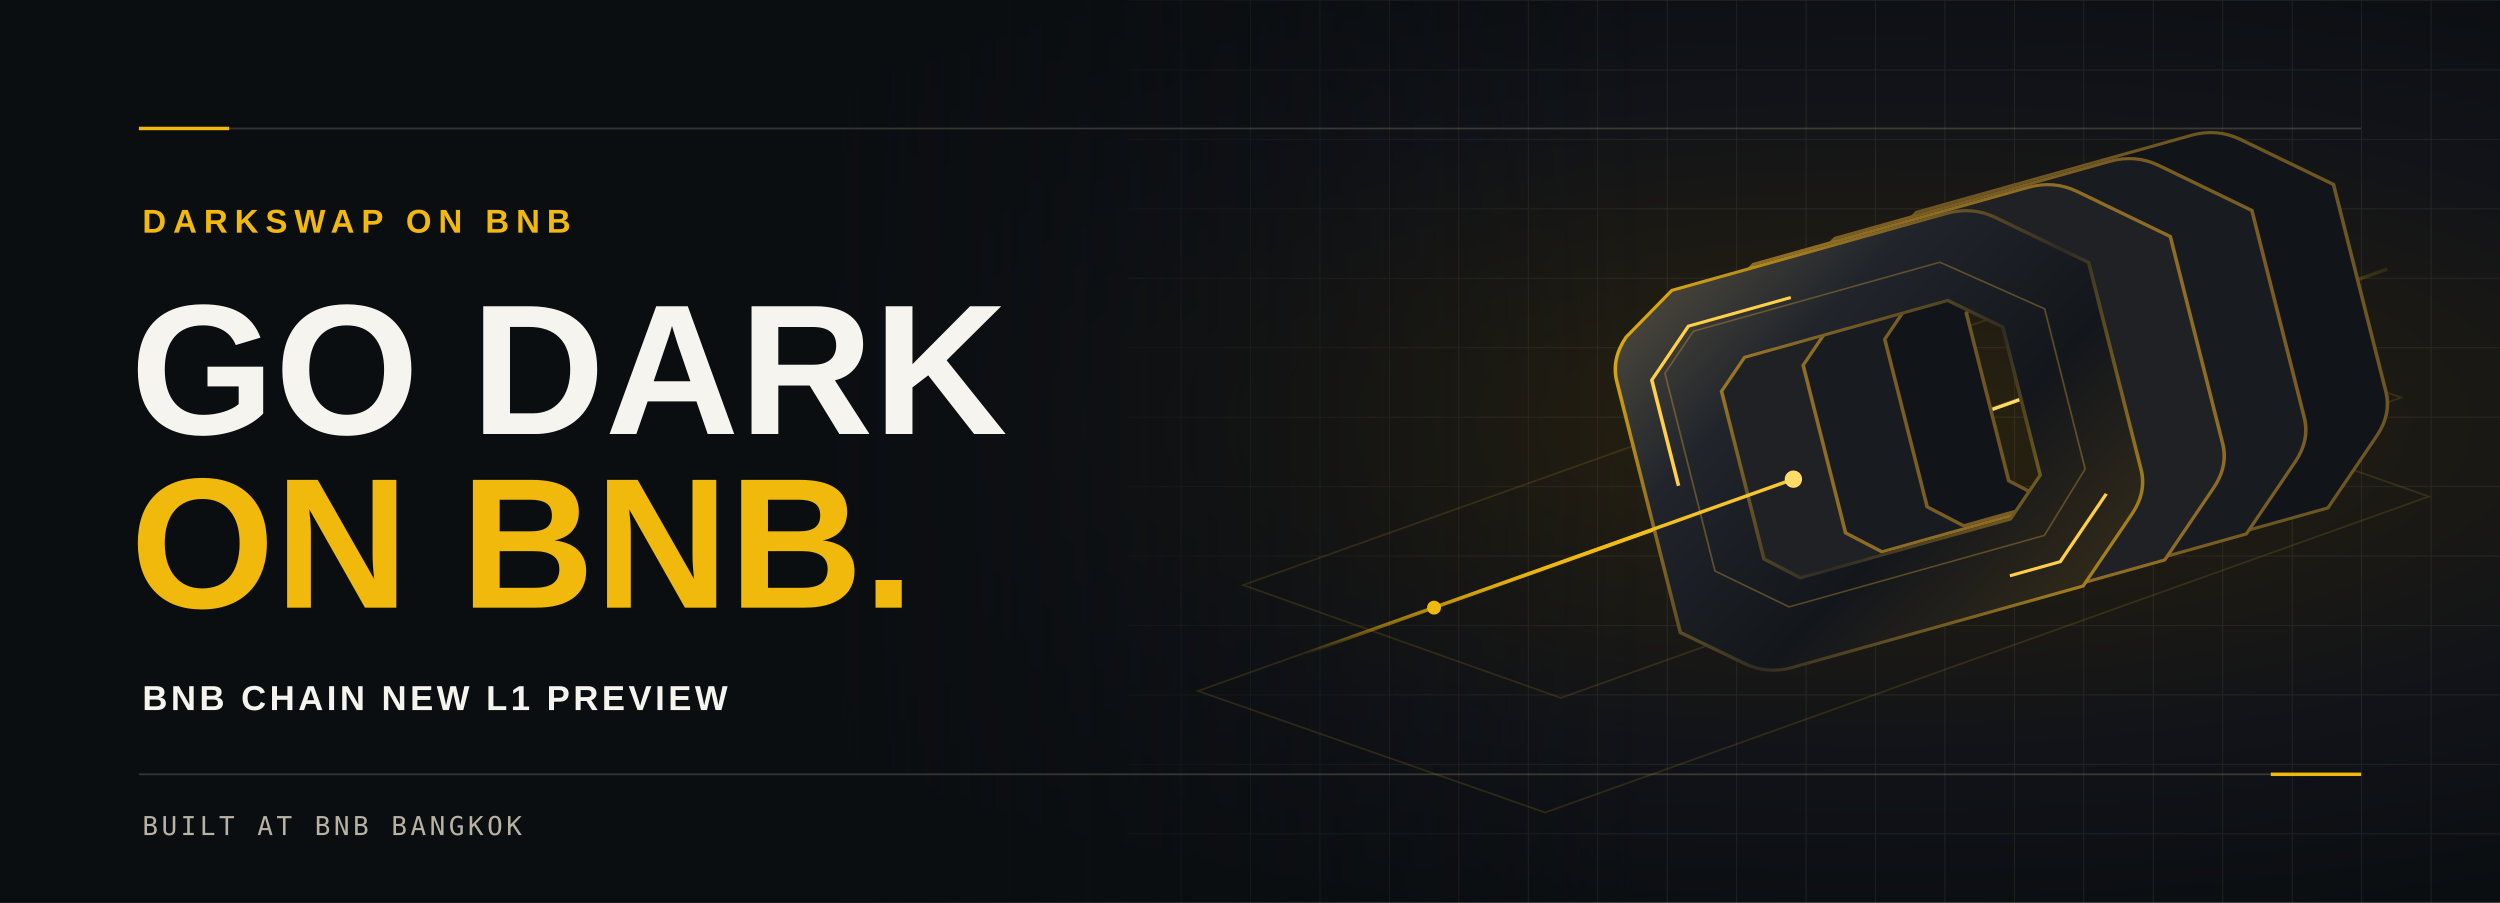
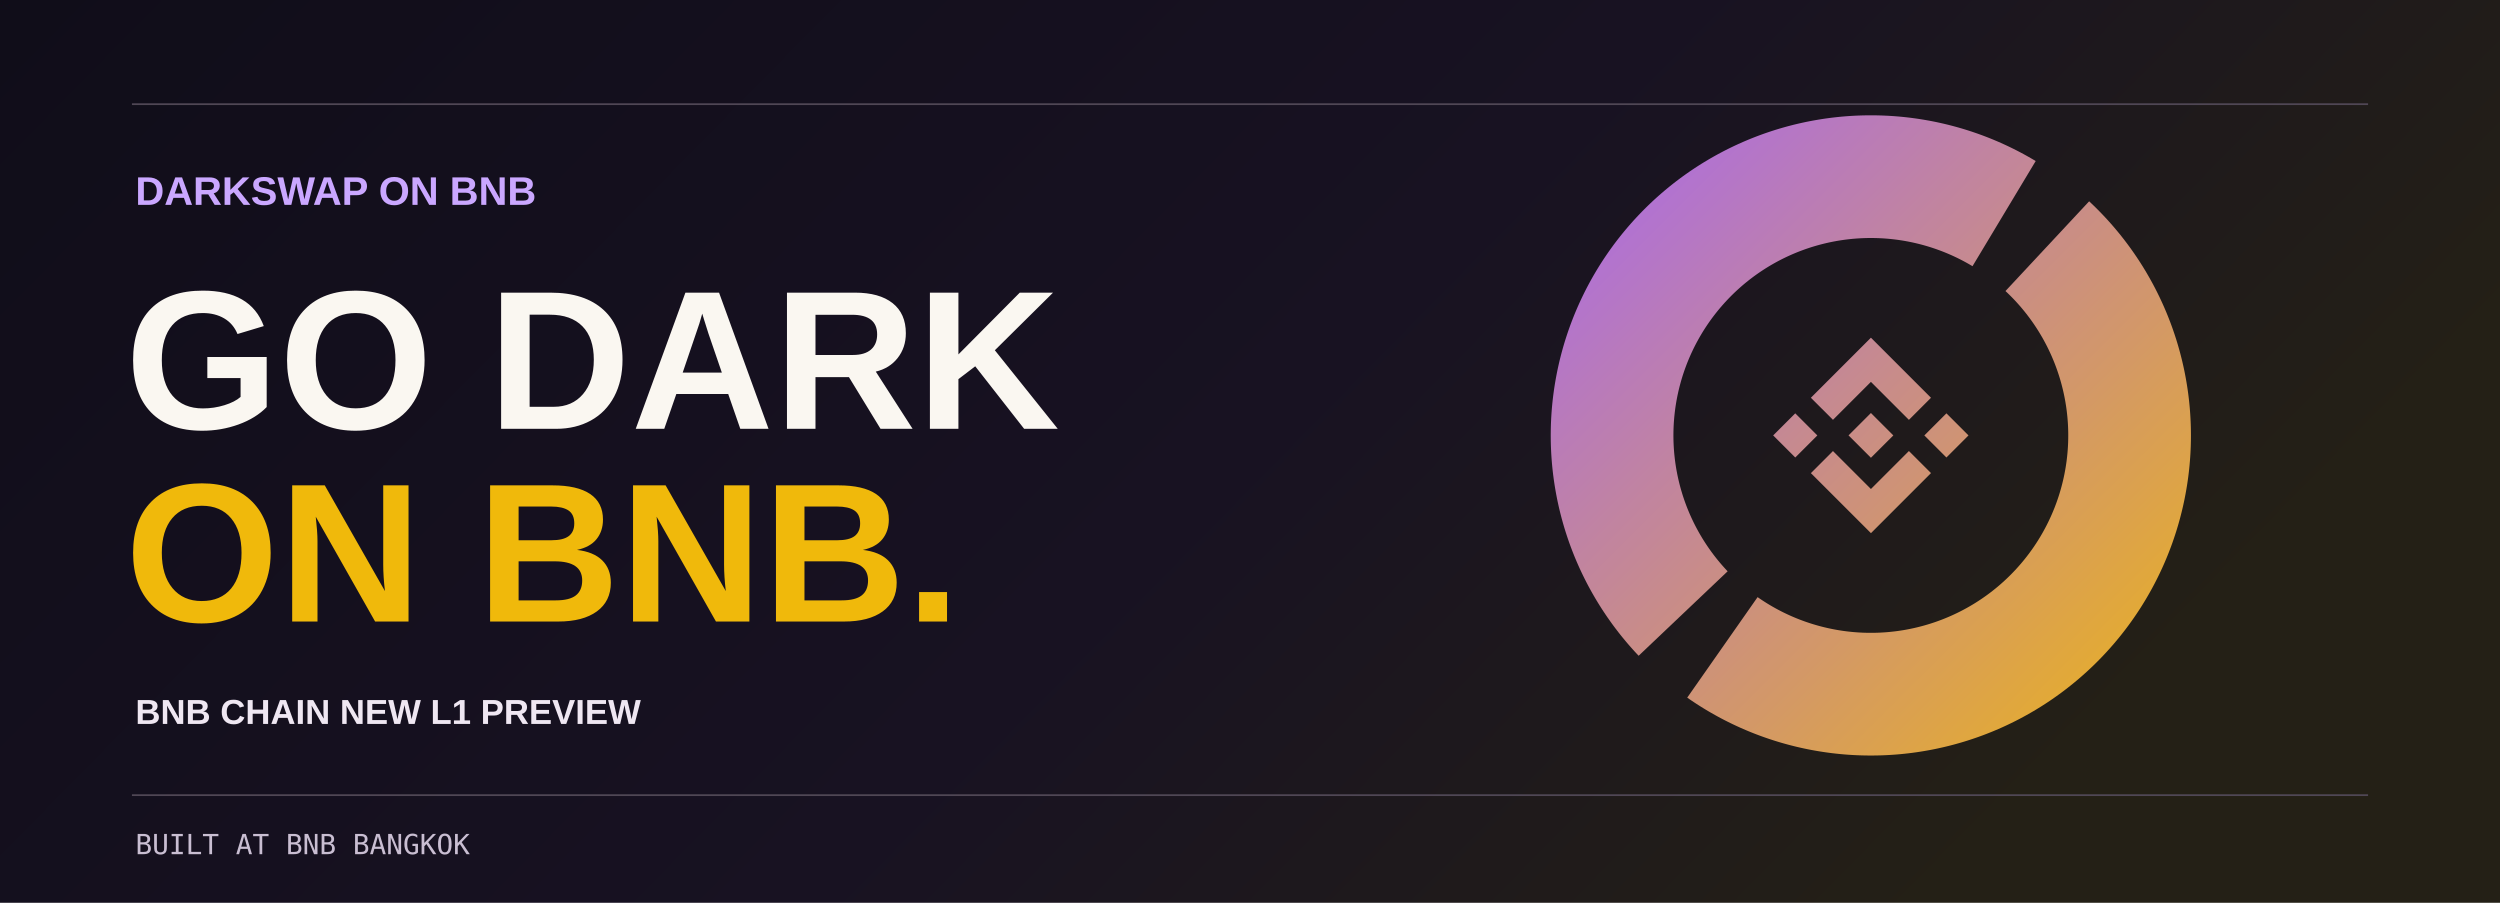
- <svg xmlns="http://www.w3.org/2000/svg" width="1440" height="520" viewBox="0 0 1440 520" role="img" aria-labelledby="title desc">
+ <svg xmlns="http://www.w3.org/2000/svg" width="1440" height="520" viewBox="0 0 1440 520">
  <defs>
-     <radialGradient id="glow" cx=".75" cy=".47" r=".57">
-       <stop stop-color="#29220e" />
-       <stop offset=".65" stop-color="#111318" />
-       <stop offset="1" stop-color="#0b0e11" />
-     </radialGradient>
-     <linearGradient id="fade" x2="1" y2="0" gradientUnits="objectBoundingBox">
-       <stop stop-color="#0b0e11" />
-       <stop offset=".33" stop-color="#0b0e11" />
-       <stop offset=".66" stop-color="#0b0e11" stop-opacity="0" />
+     <linearGradient id="bg" x2="1" y2=".35">
+       <stop stop-color="#100d19" />
+       <stop offset=".6" stop-color="#181222" />
+       <stop offset="1" stop-color="#242016" />
    </linearGradient>
-     <linearGradient id="metal" x1=".1" y1="0" x2=".85" y2="1">
-       <stop stop-color="#48453b" />
-       <stop offset=".27" stop-color="#21252b" />
-       <stop offset=".66" stop-color="#13161b" />
-       <stop offset="1" stop-color="#30291a" />
-     </linearGradient>
-     <linearGradient id="edge" x1="0" y1="0" x2="1" y2="1">
-       <stop stop-color="#f0b90b" />
-       <stop offset=".26" stop-color="#8f7025" />
-       <stop offset=".56" stop-color="#302c23" />
-       <stop offset="1" stop-color="#bf931c" />
-     </linearGradient>
-     <linearGradient id="signal" gradientUnits="userSpaceOnUse" x1="751" x2="1374" y1="376" y2="157">
-       <stop stop-color="#f0b90b" stop-opacity="0" />
-       <stop offset=".26" stop-color="#f0b90b" />
-       <stop offset=".67" stop-color="#ffdc68" />
-       <stop offset="1" stop-color="#f0b90b" stop-opacity=".12" />
-     </linearGradient>
-     <pattern id="grid" width="40" height="40" patternUnits="userSpaceOnUse">
-       <path d="M40 0H0V40" fill="none" stroke="#b6ac8a" stroke-opacity=".12" />
-     </pattern>
-     <path id="shell" fill-rule="evenodd" d="M42 0H200Q215 0 226 11L270 55V192Q270 207 259 218L223 254H55Q41 254 30 243L0 213V47Q0 32 11 21ZM72 54 55 71V182L72 200H193L215 178V80L189 54Z" />
  </defs>
-   <path fill="url(#glow)" d="M0 0h1440v520H0z" />
-   <path fill="url(#grid)" d="M650 0h790v520H650z" />
-   <path fill="url(#fade)" d="M0 0h1440v520H0z" />
-   <path d="M716 337 1201 164l182 65-484 173zM690 398l510-182 199 70-509 182z" stroke="#a98224" stroke-opacity=".21" fill="none" />
-   <path d="M750 377 1375 155" stroke="url(#signal)" stroke-width="2" fill="none" />
-   <g transform="translate(1062 134) matrix(1 -.28 .22 .87 0 0)">
-     <use href="#shell" fill="#111419" stroke="#6d5622" stroke-width="2" />
+   <rect width="1440" height="520" fill="url(#bg)" />
+   <g transform="translate(0 0)">
+     <path d="M76 60H1364M76 458H1364" stroke="#504755" />
+     <g font-family="Arial,sans-serif" font-weight="bold">
+       <text x="78" y="118" font-size="23" fill="#caa7ff">DARKSWAP ON BNB</text>
+       <text x="72" y="247" font-size="114" fill="#faf7f1">GO DARK</text>
+       <text x="72" y="358" font-size="114" fill="#f0b90b">ON BNB.</text>
+       <text x="78" y="417" font-size="20" fill="#efe7f2">BNB CHAIN NEW L1 PREVIEW</text>
+     </g>
+     <svg x="858" y="46" width="440" height="410" viewBox="0 0 1024 1024" role="img" aria-label="DarkSwap on BNB">
+       <defs>
+         <linearGradient id="darkswap-bnb" x1="0" y1="0" x2="1024" y2="1024" gradientUnits="userSpaceOnUse">
+           <stop offset="0" stop-color="#A463FC" />
+           <stop offset="1" stop-color="#F0B90B" />
+         </linearGradient>
+       </defs>
+       <g fill="url(#darkswap-bnb)">
+         <path d="M 825.06 174.71 L 827.99 177.47 L 830.89 180.24 L 833.77 183.05 L 836.62 185.88 L 839.45 188.73 L 842.26 191.61 L 845.03 194.51 L 847.79 197.44 L 850.52 200.39 L 853.22 203.37 L 855.89 206.36 L 858.54 209.38 L 861.17 212.43 L 863.76 215.50 L 866.33 218.59 L 868.88 221.70 L 871.39 224.83 L 873.88 227.99 L 876.34 231.17 L 878.77 234.36 L 881.18 237.58 L 883.55 240.82 L 885.90 244.09 L 888.22 247.37 L 890.51 250.67 L 892.77 253.99 L 895.00 257.33 L 897.21 260.69 L 899.38 264.07 L 901.53 267.47 L 903.64 270.89 L 905.73 274.32 L 907.78 277.78 L 909.80 281.25 L 911.80 284.74 L 913.76 288.25 L 915.70 291.77 L 917.60 295.31 L 919.47 298.86 L 921.31 302.44 L 923.12 306.03 L 924.89 309.63 L 926.64 313.25 L 928.35 316.88 L 930.04 320.53 L 931.69 324.20 L 933.31 327.88 L 934.89 331.57 L 936.45 335.27 L 937.97 338.99 L 939.46 342.73 L 940.91 346.47 L 942.34 350.23 L 943.73 354.00 L 945.09 357.78 L 946.41 361.58 L 947.70 365.38 L 948.96 369.20 L 950.19 373.02 L 951.38 376.86 L 952.54 380.71 L 953.66 384.57 L 954.75 388.44 L 955.81 392.31 L 956.83 396.20 L 957.82 400.09 L 958.78 404.00 L 959.70 407.91 L 960.58 411.83 L 961.44 415.76 L 962.26 419.69 L 963.04 423.63 L 963.79 427.58 L 964.50 431.54 L 965.18 435.50 L 965.83 439.46 L 966.44 443.43 L 967.02 447.41 L 967.56 451.39 L 968.07 455.38 L 968.54 459.37 L 968.98 463.36 L 969.38 467.36 L 969.75 471.36 L 970.08 475.37 L 970.38 479.38 L 970.64 483.39 L 970.87 487.40 L 971.06 491.41 L 971.22 495.43 L 971.34 499.45 L 971.43 503.46 L 971.48 507.48 L 971.50 511.50 L 971.48 515.52 L 971.43 519.54 L 971.34 523.55 L 971.22 527.57 L 971.06 531.59 L 970.87 535.60 L 970.64 539.61 L 970.38 543.62 L 970.08 547.63 L 969.75 551.64 L 969.38 555.64 L 968.98 559.64 L 968.54 563.63 L 968.07 567.62 L 967.56 571.61 L 967.02 575.59 L 966.44 579.57 L 965.83 583.54 L 965.18 587.50 L 964.50 591.46 L 963.79 595.42 L 963.04 599.37 L 962.26 603.31 L 961.44 607.24 L 960.58 611.17 L 959.70 615.09 L 958.78 619.00 L 957.82 622.91 L 956.83 626.80 L 955.81 630.69 L 954.75 634.56 L 953.66 638.43 L 952.54 642.29 L 951.38 646.14 L 950.19 649.98 L 948.96 653.80 L 947.70 657.62 L 946.41 661.42 L 945.09 665.22 L 943.73 669.00 L 942.34 672.77 L 940.91 676.53 L 939.46 680.27 L 937.97 684.01 L 936.45 687.73 L 934.89 691.43 L 933.31 695.12 L 931.69 698.80 L 930.04 702.47 L 928.35 706.12 L 926.64 709.75 L 924.89 713.37 L 923.12 716.97 L 921.31 720.56 L 919.47 724.14 L 917.60 727.69 L 915.70 731.23 L 913.76 734.75 L 911.80 738.26 L 909.80 741.75 L 907.78 745.22 L 905.73 748.68 L 903.64 752.11 L 901.53 755.53 L 899.38 758.93 L 897.21 762.31 L 895.00 765.67 L 892.77 769.01 L 890.51 772.33 L 888.22 775.63 L 885.90 778.91 L 883.55 782.18 L 881.18 785.42 L 878.77 788.64 L 876.34 791.83 L 873.88 795.01 L 871.39 798.17 L 868.88 801.30 L 866.33 804.41 L 863.76 807.50 L 861.17 810.57 L 858.54 813.62 L 855.89 816.64 L 853.22 819.63 L 850.52 822.61 L 847.79 825.56 L 845.03 828.49 L 842.26 831.39 L 839.45 834.27 L 836.62 837.12 L 833.77 839.95 L 830.89 842.76 L 827.99 845.53 L 825.06 848.29 L 822.11 851.02 L 819.13 853.72 L 816.14 856.39 L 813.12 859.04 L 810.07 861.67 L 807.00 864.26 L 803.91 866.83 L 800.80 869.38 L 797.67 871.89 L 794.51 874.38 L 791.33 876.84 L 788.14 879.27 L 784.92 881.68 L 781.68 884.05 L 778.41 886.40 L 775.13 888.72 L 771.83 891.01 L 768.51 893.27 L 765.17 895.50 L 761.81 897.71 L 758.43 899.88 L 755.03 902.03 L 751.61 904.14 L 748.18 906.23 L 744.72 908.28 L 741.25 910.30 L 737.76 912.30 L 734.25 914.26 L 730.73 916.20 L 727.19 918.10 L 723.64 919.97 L 720.06 921.81 L 716.47 923.62 L 712.87 925.39 L 709.25 927.14 L 705.62 928.85 L 701.97 930.54 L 698.30 932.19 L 694.62 933.81 L 690.93 935.39 L 687.23 936.95 L 683.51 938.47 L 679.77 939.96 L 676.03 941.41 L 672.27 942.84 L 668.50 944.23 L 664.72 945.59 L 660.92 946.91 L 657.12 948.20 L 653.30 949.46 L 649.48 950.69 L 645.64 951.88 L 641.79 953.04 L 637.93 954.16 L 634.06 955.25 L 630.19 956.31 L 626.30 957.33 L 622.41 958.32 L 618.50 959.28 L 614.59 960.20 L 610.67 961.08 L 606.74 961.94 L 602.81 962.76 L 598.87 963.54 L 594.92 964.29 L 590.96 965.00 L 587.00 965.68 L 583.04 966.33 L 579.07 966.94 L 575.09 967.52 L 571.11 968.06 L 567.12 968.57 L 563.13 969.04 L 559.14 969.48 L 555.14 969.88 L 551.14 970.25 L 547.13 970.58 L 543.12 970.88 L 539.11 971.14 L 535.10 971.37 L 531.09 971.56 L 527.07 971.72 L 523.05 971.84 L 519.04 971.93 L 515.02 971.98 L 511.00 972.00 L 506.98 971.98 L 502.96 971.93 L 498.95 971.84 L 494.93 971.72 L 490.91 971.56 L 486.90 971.37 L 482.89 971.14 L 478.88 970.88 L 474.87 970.58 L 470.86 970.25 L 466.86 969.88 L 462.86 969.48 L 458.87 969.04 L 454.88 968.57 L 450.89 968.06 L 446.91 967.52 L 442.93 966.94 L 438.96 966.33 L 435.00 965.68 L 431.04 965.00 L 427.08 964.29 L 423.13 963.54 L 419.19 962.76 L 415.26 961.94 L 411.33 961.08 L 407.41 960.20 L 403.50 959.28 L 399.59 958.32 L 395.70 957.33 L 391.81 956.31 L 387.94 955.25 L 384.07 954.16 L 380.21 953.04 L 376.36 951.88 L 372.52 950.69 L 368.70 949.46 L 364.88 948.20 L 361.08 946.91 L 357.28 945.59 L 353.50 944.23 L 349.73 942.84 L 345.97 941.41 L 342.23 939.96 L 338.49 938.47 L 334.77 936.95 L 331.07 935.39 L 327.38 933.81 L 323.70 932.19 L 320.03 930.54 L 316.38 928.85 L 312.75 927.14 L 309.13 925.39 L 305.53 923.62 L 301.94 921.81 L 298.36 919.97 L 294.81 918.10 L 291.27 916.20 L 287.75 914.26 L 284.24 912.30 L 280.75 910.30 L 277.28 908.28 L 273.82 906.23 L 270.39 904.14 L 266.97 902.03 L 263.57 899.88 L 260.19 897.71 L 256.83 895.50 L 253.49 893.27 L 250.17 891.01 L 246.87 888.72 L 348.10 744.14 L 350.14 745.55 L 352.19 746.95 L 354.25 748.32 L 356.32 749.68 L 358.41 751.02 L 360.50 752.35 L 362.61 753.65 L 364.73 754.94 L 366.86 756.20 L 369.00 757.45 L 371.15 758.68 L 373.31 759.89 L 375.49 761.08 L 377.67 762.26 L 379.86 763.41 L 382.07 764.55 L 384.28 765.66 L 386.50 766.76 L 388.73 767.83 L 390.98 768.89 L 393.23 769.93 L 395.49 770.95 L 397.76 771.95 L 400.03 772.92 L 402.32 773.88 L 404.61 774.82 L 406.91 775.74 L 409.22 776.64 L 411.54 777.51 L 413.87 778.37 L 416.20 779.21 L 418.54 780.03 L 420.89 780.82 L 423.24 781.60 L 425.60 782.36 L 427.97 783.09 L 430.34 783.80 L 432.72 784.50 L 435.10 785.17 L 437.50 785.82 L 439.89 786.45 L 442.29 787.06 L 444.70 787.65 L 447.11 788.22 L 449.53 788.77 L 451.95 789.29 L 454.38 789.80 L 456.81 790.28 L 459.25 790.74 L 461.68 791.19 L 464.13 791.61 L 466.57 792.00 L 469.02 792.38 L 471.47 792.74 L 473.93 793.07 L 476.39 793.38 L 478.85 793.67 L 481.31 793.94 L 483.78 794.19 L 486.25 794.42 L 488.72 794.62 L 491.19 794.81 L 493.66 794.97 L 496.14 795.11 L 498.61 795.23 L 501.09 795.33 L 503.57 795.40 L 506.04 795.46 L 508.52 795.49 L 511.00 795.50 L 513.48 795.49 L 515.96 795.46 L 518.43 795.40 L 520.91 795.33 L 523.39 795.23 L 525.86 795.11 L 528.34 794.97 L 530.81 794.81 L 533.28 794.62 L 535.75 794.42 L 538.22 794.19 L 540.69 793.94 L 543.15 793.67 L 545.61 793.38 L 548.07 793.07 L 550.53 792.74 L 552.98 792.38 L 555.43 792.00 L 557.87 791.61 L 560.32 791.19 L 562.75 790.74 L 565.19 790.28 L 567.62 789.80 L 570.05 789.29 L 572.47 788.77 L 574.89 788.22 L 577.30 787.65 L 579.71 787.06 L 582.11 786.45 L 584.50 785.82 L 586.90 785.17 L 589.28 784.50 L 591.66 783.80 L 594.03 783.09 L 596.40 782.36 L 598.76 781.60 L 601.11 780.82 L 603.46 780.03 L 605.80 779.21 L 608.13 778.37 L 610.46 777.51 L 612.78 776.64 L 615.09 775.74 L 617.39 774.82 L 619.68 773.88 L 621.97 772.92 L 624.24 771.95 L 626.51 770.95 L 628.77 769.93 L 631.02 768.89 L 633.27 767.83 L 635.50 766.76 L 637.72 765.66 L 639.93 764.55 L 642.14 763.41 L 644.33 762.26 L 646.51 761.08 L 648.69 759.89 L 650.85 758.68 L 653.00 757.45 L 655.14 756.20 L 657.27 754.94 L 659.39 753.65 L 661.50 752.35 L 663.59 751.02 L 665.68 749.68 L 667.75 748.32 L 669.81 746.95 L 671.86 745.55 L 673.90 744.14 L 675.92 742.71 L 677.93 741.26 L 679.93 739.80 L 681.92 738.31 L 683.89 736.81 L 685.85 735.30 L 687.79 733.76 L 689.73 732.21 L 691.65 730.64 L 693.55 729.06 L 695.44 727.46 L 697.32 725.84 L 699.18 724.20 L 701.03 722.55 L 702.87 720.89 L 704.69 719.20 L 706.49 717.51 L 708.28 715.79 L 710.06 714.06 L 711.82 712.32 L 713.56 710.56 L 715.29 708.78 L 717.01 706.99 L 718.70 705.19 L 720.39 703.37 L 722.05 701.53 L 723.70 699.68 L 725.34 697.82 L 726.96 695.94 L 728.56 694.05 L 730.14 692.15 L 731.71 690.23 L 733.26 688.29 L 734.80 686.35 L 736.31 684.39 L 737.81 682.42 L 739.30 680.43 L 740.76 678.43 L 742.21 676.42 L 743.64 674.40 L 745.05 672.36 L 746.45 670.31 L 747.82 668.25 L 749.18 666.18 L 750.52 664.09 L 751.85 662.00 L 753.15 659.89 L 754.44 657.77 L 755.70 655.64 L 756.95 653.50 L 758.18 651.35 L 759.39 649.19 L 760.58 647.01 L 761.76 644.83 L 762.91 642.64 L 764.05 640.43 L 765.16 638.22 L 766.26 636.00 L 767.33 633.77 L 768.39 631.52 L 769.43 629.27 L 770.45 627.01 L 771.45 624.74 L 772.42 622.47 L 773.38 620.18 L 774.32 617.89 L 775.24 615.59 L 776.14 613.28 L 777.01 610.96 L 777.87 608.63 L 778.71 606.30 L 779.53 603.96 L 780.32 601.61 L 781.10 599.26 L 781.86 596.90 L 782.59 594.53 L 783.30 592.16 L 784.00 589.78 L 784.67 587.40 L 785.32 585.00 L 785.95 582.61 L 786.56 580.21 L 787.15 577.80 L 787.72 575.39 L 788.27 572.97 L 788.79 570.55 L 789.30 568.12 L 789.78 565.69 L 790.24 563.25 L 790.69 560.82 L 791.11 558.37 L 791.50 555.93 L 791.88 553.48 L 792.24 551.03 L 792.57 548.57 L 792.88 546.11 L 793.17 543.65 L 793.44 541.19 L 793.69 538.72 L 793.92 536.25 L 794.12 533.78 L 794.31 531.31 L 794.47 528.84 L 794.61 526.36 L 794.73 523.89 L 794.83 521.41 L 794.90 518.93 L 794.96 516.46 L 794.99 513.98 L 795.00 511.50 L 794.99 509.02 L 794.96 506.54 L 794.90 504.07 L 794.83 501.59 L 794.73 499.11 L 794.61 496.64 L 794.47 494.16 L 794.31 491.69 L 794.12 489.22 L 793.92 486.75 L 793.69 484.28 L 793.44 481.81 L 793.17 479.35 L 792.88 476.89 L 792.57 474.43 L 792.24 471.97 L 791.88 469.52 L 791.50 467.07 L 791.11 464.63 L 790.69 462.18 L 790.24 459.75 L 789.78 457.31 L 789.30 454.88 L 788.79 452.45 L 788.27 450.03 L 787.72 447.61 L 787.15 445.20 L 786.56 442.79 L 785.95 440.39 L 785.32 438.00 L 784.67 435.60 L 784.00 433.22 L 783.30 430.84 L 782.59 428.47 L 781.86 426.10 L 781.10 423.74 L 780.32 421.39 L 779.53 419.04 L 778.71 416.70 L 777.87 414.37 L 777.01 412.04 L 776.14 409.72 L 775.24 407.41 L 774.32 405.11 L 773.38 402.82 L 772.42 400.53 L 771.45 398.26 L 770.45 395.99 L 769.43 393.73 L 768.39 391.48 L 767.33 389.23 L 766.26 387.00 L 765.16 384.78 L 764.05 382.57 L 762.91 380.36 L 761.76 378.17 L 760.58 375.99 L 759.39 373.81 L 758.18 371.65 L 756.95 369.50 L 755.70 367.36 L 754.44 365.23 L 753.15 363.11 L 751.85 361.00 L 750.52 358.91 L 749.18 356.82 L 747.82 354.75 L 746.45 352.69 L 745.05 350.64 L 743.64 348.60 L 742.21 346.58 L 740.76 344.57 L 739.30 342.57 L 737.81 340.58 L 736.31 338.61 L 734.80 336.65 L 733.26 334.71 L 731.71 332.77 L 730.14 330.85 L 728.56 328.95 L 726.96 327.06 L 725.34 325.18 L 723.70 323.32 L 722.05 321.47 L 720.39 319.63 L 718.70 317.81 L 717.01 316.01 L 715.29 314.22 L 713.56 312.44 L 711.82 310.68 L 710.06 308.94 L 708.28 307.21 L 706.49 305.49 L 704.69 303.80 Z" />
+         <path d="M 176.97 828.49 L 174.21 825.56 L 171.48 822.61 L 168.78 819.63 L 166.11 816.64 L 163.46 813.62 L 160.83 810.57 L 158.24 807.50 L 155.67 804.41 L 153.12 801.30 L 150.61 798.17 L 148.12 795.01 L 145.66 791.83 L 143.23 788.64 L 140.82 785.42 L 138.45 782.18 L 136.10 778.91 L 133.78 775.63 L 131.49 772.33 L 129.23 769.01 L 127.00 765.67 L 124.79 762.31 L 122.62 758.93 L 120.47 755.53 L 118.36 752.11 L 116.27 748.68 L 114.22 745.22 L 112.20 741.75 L 110.20 738.26 L 108.24 734.75 L 106.30 731.23 L 104.40 727.69 L 102.53 724.14 L 100.69 720.56 L 98.88 716.97 L 97.11 713.37 L 95.36 709.75 L 93.65 706.12 L 91.96 702.47 L 90.31 698.80 L 88.69 695.12 L 87.11 691.43 L 85.55 687.73 L 84.03 684.01 L 82.54 680.27 L 81.09 676.53 L 79.66 672.77 L 78.27 669.00 L 76.91 665.22 L 75.59 661.42 L 74.30 657.62 L 73.04 653.80 L 71.81 649.98 L 70.62 646.14 L 69.46 642.29 L 68.34 638.43 L 67.25 634.56 L 66.19 630.69 L 65.17 626.80 L 64.18 622.91 L 63.22 619.00 L 62.30 615.09 L 61.42 611.17 L 60.56 607.24 L 59.74 603.31 L 58.96 599.37 L 58.21 595.42 L 57.50 591.46 L 56.82 587.50 L 56.17 583.54 L 55.56 579.57 L 54.98 575.59 L 54.44 571.61 L 53.93 567.62 L 53.46 563.63 L 53.02 559.64 L 52.62 555.64 L 52.25 551.64 L 51.92 547.63 L 51.62 543.62 L 51.36 539.61 L 51.13 535.60 L 50.94 531.59 L 50.78 527.57 L 50.66 523.55 L 50.57 519.54 L 50.52 515.52 L 50.50 511.50 L 50.52 507.48 L 50.57 503.46 L 50.66 499.45 L 50.78 495.43 L 50.94 491.41 L 51.13 487.40 L 51.36 483.39 L 51.62 479.38 L 51.92 475.37 L 52.25 471.36 L 52.62 467.36 L 53.02 463.36 L 53.46 459.37 L 53.93 455.38 L 54.44 451.39 L 54.98 447.41 L 55.56 443.43 L 56.17 439.46 L 56.82 435.50 L 57.50 431.54 L 58.21 427.58 L 58.96 423.63 L 59.74 419.69 L 60.56 415.76 L 61.42 411.83 L 62.30 407.91 L 63.22 404.00 L 64.18 400.09 L 65.17 396.20 L 66.19 392.31 L 67.25 388.44 L 68.34 384.57 L 69.46 380.71 L 70.62 376.86 L 71.81 373.02 L 73.04 369.20 L 74.30 365.38 L 75.59 361.58 L 76.91 357.78 L 78.27 354.00 L 79.66 350.23 L 81.09 346.47 L 82.54 342.73 L 84.03 338.99 L 85.55 335.27 L 87.11 331.57 L 88.69 327.88 L 90.31 324.20 L 91.96 320.53 L 93.65 316.88 L 95.36 313.25 L 97.11 309.63 L 98.88 306.03 L 100.69 302.44 L 102.53 298.86 L 104.40 295.31 L 106.30 291.77 L 108.24 288.25 L 110.20 284.74 L 112.20 281.25 L 114.22 277.78 L 116.27 274.32 L 118.36 270.89 L 120.47 267.47 L 122.62 264.07 L 124.79 260.69 L 127.00 257.33 L 129.23 253.99 L 131.49 250.67 L 133.78 247.37 L 136.10 244.09 L 138.45 240.82 L 140.82 237.58 L 143.23 234.36 L 145.66 231.17 L 148.12 227.99 L 150.61 224.83 L 153.12 221.70 L 155.67 218.59 L 158.24 215.50 L 160.83 212.43 L 163.46 209.38 L 166.11 206.36 L 168.78 203.37 L 171.48 200.39 L 174.21 197.44 L 176.97 194.51 L 179.74 191.61 L 182.55 188.73 L 185.38 185.88 L 188.23 183.05 L 191.11 180.24 L 194.01 177.47 L 196.94 174.71 L 199.89 171.98 L 202.87 169.28 L 205.86 166.61 L 208.88 163.96 L 211.93 161.33 L 215.00 158.74 L 218.09 156.17 L 221.20 153.62 L 224.33 151.11 L 227.49 148.62 L 230.67 146.16 L 233.86 143.73 L 237.08 141.32 L 240.32 138.95 L 243.59 136.60 L 246.87 134.28 L 250.17 131.99 L 253.49 129.73 L 256.83 127.50 L 260.19 125.29 L 263.57 123.12 L 266.97 120.97 L 270.39 118.86 L 273.82 116.77 L 277.28 114.72 L 280.75 112.70 L 284.24 110.70 L 287.75 108.74 L 291.27 106.80 L 294.81 104.90 L 298.36 103.03 L 301.94 101.19 L 305.53 99.38 L 309.13 97.61 L 312.75 95.86 L 316.38 94.15 L 320.03 92.46 L 323.70 90.81 L 327.38 89.19 L 331.07 87.61 L 334.77 86.05 L 338.49 84.53 L 342.23 83.04 L 345.97 81.59 L 349.73 80.16 L 353.50 78.77 L 357.28 77.41 L 361.08 76.09 L 364.88 74.80 L 368.70 73.54 L 372.52 72.31 L 376.36 71.12 L 380.21 69.96 L 384.07 68.84 L 387.94 67.75 L 391.81 66.69 L 395.70 65.67 L 399.59 64.68 L 403.50 63.72 L 407.41 62.80 L 411.33 61.92 L 415.26 61.06 L 419.19 60.24 L 423.13 59.46 L 427.08 58.71 L 431.04 58.00 L 435.00 57.32 L 438.96 56.67 L 442.93 56.06 L 446.91 55.48 L 450.89 54.94 L 454.88 54.43 L 458.87 53.96 L 462.86 53.52 L 466.86 53.12 L 470.86 52.75 L 474.87 52.42 L 478.88 52.12 L 482.89 51.86 L 486.90 51.63 L 490.91 51.44 L 494.93 51.28 L 498.95 51.16 L 502.96 51.07 L 506.98 51.02 L 511.00 51.00 L 515.02 51.02 L 519.04 51.07 L 523.05 51.16 L 527.07 51.28 L 531.09 51.44 L 535.10 51.63 L 539.11 51.86 L 543.12 52.12 L 547.13 52.42 L 551.14 52.75 L 555.14 53.12 L 559.14 53.52 L 563.13 53.96 L 567.12 54.43 L 571.11 54.94 L 575.09 55.48 L 579.07 56.06 L 583.04 56.67 L 587.00 57.32 L 590.96 58.00 L 594.92 58.71 L 598.87 59.46 L 602.81 60.24 L 606.74 61.06 L 610.67 61.92 L 614.59 62.80 L 618.50 63.72 L 622.41 64.68 L 626.30 65.67 L 630.19 66.69 L 634.06 67.75 L 637.93 68.84 L 641.79 69.96 L 645.64 71.12 L 649.48 72.31 L 653.30 73.54 L 657.12 74.80 L 660.92 76.09 L 664.72 77.41 L 668.50 78.77 L 672.27 80.16 L 676.03 81.59 L 679.77 83.04 L 683.51 84.53 L 687.23 86.05 L 690.93 87.61 L 694.62 89.19 L 698.30 90.81 L 701.97 92.46 L 705.62 94.15 L 709.25 95.86 L 712.87 97.61 L 716.47 99.38 L 720.06 101.19 L 723.64 103.03 L 727.19 104.90 L 730.73 106.80 L 734.25 108.74 L 737.76 110.70 L 741.25 112.70 L 744.72 114.72 L 748.18 116.77 L 657.27 268.06 L 655.14 266.80 L 653.00 265.55 L 650.85 264.32 L 648.69 263.11 L 646.51 261.92 L 644.33 260.74 L 642.14 259.59 L 639.93 258.45 L 637.72 257.34 L 635.50 256.24 L 633.27 255.17 L 631.02 254.11 L 628.77 253.07 L 626.51 252.05 L 624.24 251.05 L 621.97 250.08 L 619.68 249.12 L 617.39 248.18 L 615.09 247.26 L 612.78 246.36 L 610.46 245.49 L 608.13 244.63 L 605.80 243.79 L 603.46 242.97 L 601.11 242.18 L 598.76 241.40 L 596.40 240.64 L 594.03 239.91 L 591.66 239.20 L 589.28 238.50 L 586.90 237.83 L 584.50 237.18 L 582.11 236.55 L 579.71 235.94 L 577.30 235.35 L 574.89 234.78 L 572.47 234.23 L 570.05 233.71 L 567.62 233.20 L 565.19 232.72 L 562.75 232.26 L 560.32 231.81 L 557.87 231.39 L 555.43 231.00 L 552.98 230.62 L 550.53 230.26 L 548.07 229.93 L 545.61 229.62 L 543.15 229.33 L 540.69 229.06 L 538.22 228.81 L 535.75 228.58 L 533.28 228.38 L 530.81 228.19 L 528.34 228.03 L 525.86 227.89 L 523.39 227.77 L 520.91 227.67 L 518.43 227.60 L 515.96 227.54 L 513.48 227.51 L 511.00 227.50 L 508.52 227.51 L 506.04 227.54 L 503.57 227.60 L 501.09 227.67 L 498.61 227.77 L 496.14 227.89 L 493.66 228.03 L 491.19 228.19 L 488.72 228.38 L 486.25 228.58 L 483.78 228.81 L 481.31 229.06 L 478.85 229.33 L 476.39 229.62 L 473.93 229.93 L 471.47 230.26 L 469.02 230.62 L 466.57 231.00 L 464.13 231.39 L 461.68 231.81 L 459.25 232.26 L 456.81 232.72 L 454.38 233.20 L 451.95 233.71 L 449.53 234.23 L 447.11 234.78 L 444.70 235.35 L 442.29 235.94 L 439.89 236.55 L 437.50 237.18 L 435.10 237.83 L 432.72 238.50 L 430.34 239.20 L 427.97 239.91 L 425.60 240.64 L 423.24 241.40 L 420.89 242.18 L 418.54 242.97 L 416.20 243.79 L 413.87 244.63 L 411.54 245.49 L 409.22 246.36 L 406.91 247.26 L 404.61 248.18 L 402.32 249.12 L 400.03 250.08 L 397.76 251.05 L 395.49 252.05 L 393.23 253.07 L 390.98 254.11 L 388.73 255.17 L 386.50 256.24 L 384.28 257.34 L 382.07 258.45 L 379.86 259.59 L 377.67 260.74 L 375.49 261.92 L 373.31 263.11 L 371.15 264.32 L 369.00 265.55 L 366.86 266.80 L 364.73 268.06 L 362.61 269.35 L 360.50 270.65 L 358.41 271.98 L 356.32 273.32 L 354.25 274.68 L 352.19 276.05 L 350.14 277.45 L 348.10 278.86 L 346.08 280.29 L 344.07 281.74 L 342.07 283.20 L 340.08 284.69 L 338.11 286.19 L 336.15 287.70 L 334.21 289.24 L 332.27 290.79 L 330.35 292.36 L 328.45 293.94 L 326.56 295.54 L 324.68 297.16 L 322.82 298.80 L 320.97 300.45 L 319.13 302.11 L 317.31 303.80 L 315.51 305.49 L 313.72 307.21 L 311.94 308.94 L 310.18 310.68 L 308.44 312.44 L 306.71 314.22 L 304.99 316.01 L 303.30 317.81 L 301.61 319.63 L 299.95 321.47 L 298.30 323.32 L 296.66 325.18 L 295.04 327.06 L 293.44 328.95 L 291.86 330.85 L 290.29 332.77 L 288.74 334.71 L 287.20 336.65 L 285.69 338.61 L 284.19 340.58 L 282.70 342.57 L 281.24 344.57 L 279.79 346.58 L 278.36 348.60 L 276.95 350.64 L 275.55 352.69 L 274.18 354.75 L 272.82 356.82 L 271.48 358.91 L 270.15 361.00 L 268.85 363.11 L 267.56 365.23 L 266.30 367.36 L 265.05 369.50 L 263.82 371.65 L 262.61 373.81 L 261.42 375.99 L 260.24 378.17 L 259.09 380.36 L 257.95 382.57 L 256.84 384.78 L 255.74 387.00 L 254.67 389.23 L 253.61 391.48 L 252.57 393.73 L 251.55 395.99 L 250.55 398.26 L 249.58 400.53 L 248.62 402.82 L 247.68 405.11 L 246.76 407.41 L 245.86 409.72 L 244.99 412.04 L 244.13 414.37 L 243.29 416.70 L 242.47 419.04 L 241.68 421.39 L 240.90 423.74 L 240.14 426.10 L 239.41 428.47 L 238.70 430.84 L 238.00 433.22 L 237.33 435.60 L 236.68 438.00 L 236.05 440.39 L 235.44 442.79 L 234.85 445.20 L 234.28 447.61 L 233.73 450.03 L 233.21 452.45 L 232.70 454.88 L 232.22 457.31 L 231.76 459.75 L 231.31 462.18 L 230.89 464.63 L 230.50 467.07 L 230.12 469.52 L 229.76 471.97 L 229.43 474.43 L 229.12 476.89 L 228.83 479.35 L 228.56 481.81 L 228.31 484.28 L 228.08 486.75 L 227.88 489.22 L 227.69 491.69 L 227.53 494.16 L 227.39 496.64 L 227.27 499.11 L 227.17 501.59 L 227.10 504.07 L 227.04 506.54 L 227.01 509.02 L 227.00 511.50 L 227.01 513.98 L 227.04 516.46 L 227.10 518.93 L 227.17 521.41 L 227.27 523.89 L 227.39 526.36 L 227.53 528.84 L 227.69 531.31 L 227.88 533.78 L 228.08 536.25 L 228.31 538.72 L 228.56 541.19 L 228.83 543.65 L 229.12 546.11 L 229.43 548.57 L 229.76 551.03 L 230.12 553.48 L 230.50 555.93 L 230.89 558.37 L 231.31 560.82 L 231.76 563.25 L 232.22 565.69 L 232.70 568.12 L 233.21 570.55 L 233.73 572.97 L 234.28 575.39 L 234.85 577.80 L 235.44 580.21 L 236.05 582.61 L 236.68 585.00 L 237.33 587.40 L 238.00 589.78 L 238.70 592.16 L 239.41 594.53 L 240.14 596.90 L 240.90 599.26 L 241.68 601.61 L 242.47 603.96 L 243.29 606.30 L 244.13 608.63 L 244.99 610.96 L 245.86 613.28 L 246.76 615.59 L 247.68 617.89 L 248.62 620.18 L 249.58 622.47 L 250.55 624.74 L 251.55 627.01 L 252.57 629.27 L 253.61 631.52 L 254.67 633.77 L 255.74 636.00 L 256.84 638.22 L 257.95 640.43 L 259.09 642.64 L 260.24 644.83 L 261.42 647.01 L 262.61 649.19 L 263.82 651.35 L 265.05 653.50 L 266.30 655.64 L 267.56 657.77 L 268.85 659.89 L 270.15 662.00 L 271.48 664.09 L 272.82 666.18 L 274.18 668.25 L 275.55 670.31 L 276.95 672.36 L 278.36 674.40 L 279.79 676.42 L 281.24 678.43 L 282.70 680.43 L 284.19 682.42 L 285.69 684.39 L 287.20 686.35 L 288.74 688.29 L 290.29 690.23 L 291.86 692.15 L 293.44 694.05 L 295.04 695.94 L 296.66 697.82 L 298.30 699.68 L 299.95 701.53 L 301.61 703.37 L 303.30 705.19 L 304.99 706.99 Z" />
+         <path d="M 456.52 489.07 L 511.13 434.48 L 565.77 489.11 L 597.53 457.33 L 511.13 370.91 L 424.74 457.31 Z" />
+         <path d="M 370.50 511.52 L 402.26 479.74 L 434.04 511.52 L 402.26 543.28 Z" />
+         <path d="M 456.52 533.98 L 511.13 588.59 L 565.77 533.95 L 597.55 565.69 L 511.16 652.11 L 424.74 565.76 Z" />
+         <path d="M 587.96 511.52 L 619.72 479.74 L 651.50 511.52 L 619.72 543.28 Z" />
+         <path d="M 543.36 511.50 L 511.13 479.25 L 478.91 511.46 L 511.13 543.66 Z" />
+       </g>
+     </svg>
+     <text x="78" y="492" font-family="monospace" font-size="16" fill="#c9bed2">BUILT AT BNB BANGKOK</text>
  </g>
-   <g transform="translate(1015 149) matrix(1 -.28 .22 .87 0 0)">
-     <use href="#shell" fill="#181b20" stroke="#795d21" stroke-width="2" />
-   </g>
-   <g transform="translate(968 164) matrix(1 -.28 .22 .87 0 0)">
-     <use href="#shell" fill="#1f2124" stroke="#8e6c23" stroke-width="2" />
-   </g>
-   <g transform="translate(921 179) matrix(1 -.28 .22 .87 0 0)">
-     <use href="#shell" fill="url(#metal)" stroke="url(#edge)" stroke-width="2" />
-     <path d="M27 50 48 29H190l50 47v106l-31 34H62l-35-35z" fill="none" stroke="#d3a23a" stroke-opacity=".36" />
-     <path d="M19 122V52L46 25h59M185 235h29l34-34" fill="none" stroke="#ffcf48" stroke-width="2" />
-   </g>
-   <path d="M750 377 1033 276" stroke="url(#signal)" stroke-width="2" fill="none" />
-   <circle cx="826" cy="350" r="4" fill="#f0b90b" />
-   <circle cx="1033" cy="276" r="5" fill="#ffdc68" />
-   <path d="M80 74h1280M80 446h1280" stroke="#888170" stroke-opacity=".34" />
-   <path d="M80 74h52M1308 446h52" stroke="#f0b90b" stroke-width="2" />
-   <g font-family="Arial, Helvetica, sans-serif">
-     <text x="82" y="134" fill="#f0b90b" font-size="19" font-weight="700" letter-spacing="4">DARKSWAP ON BNB</text>
-     <text x="75" y="250" fill="#f6f4ef" font-size="107" font-weight="900">GO DARK</text>
-     <text x="75" y="350" fill="#f0b90b" font-size="107" font-weight="900">ON BNB.</text>
-     <text x="82" y="409" fill="#f6f4ef" font-size="20" font-weight="700" letter-spacing="2">BNB CHAIN NEW L1 PREVIEW</text>
-   </g>
-   <text x="82" y="481" fill="#b8b2a5" font-family="monospace" font-size="15" letter-spacing="2">BUILT AT BNB BANGKOK</text>
</svg>
